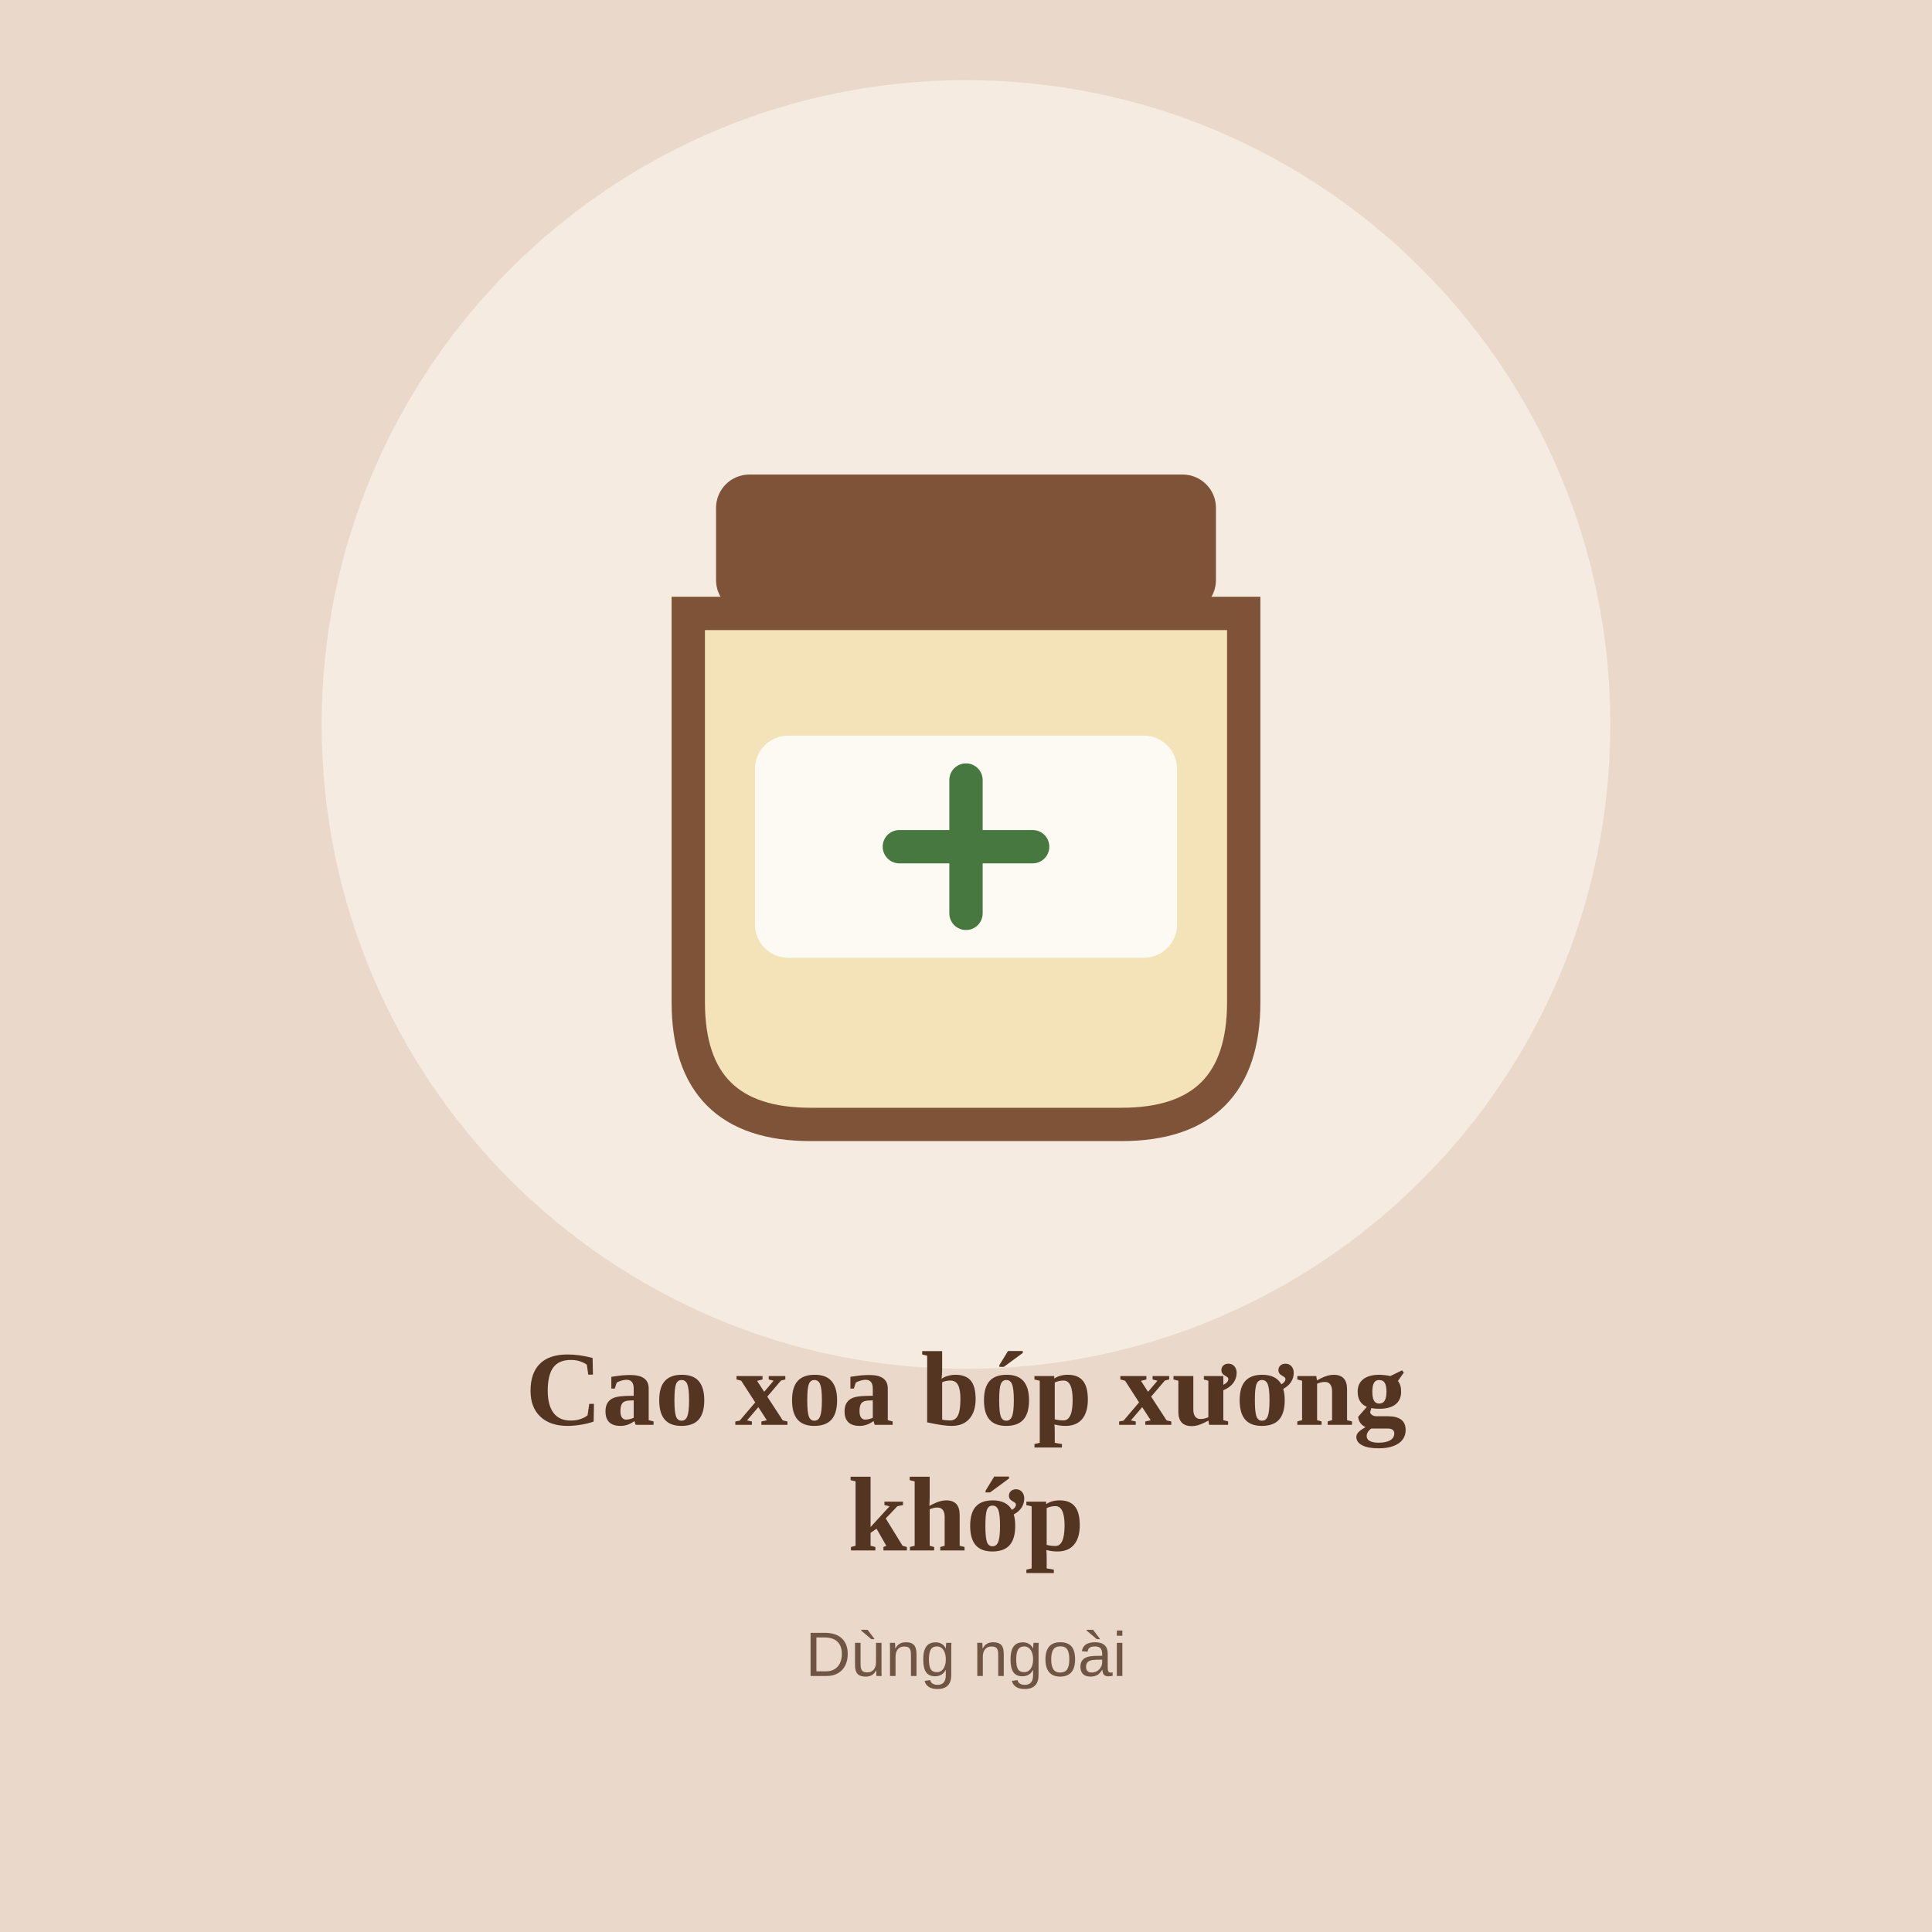
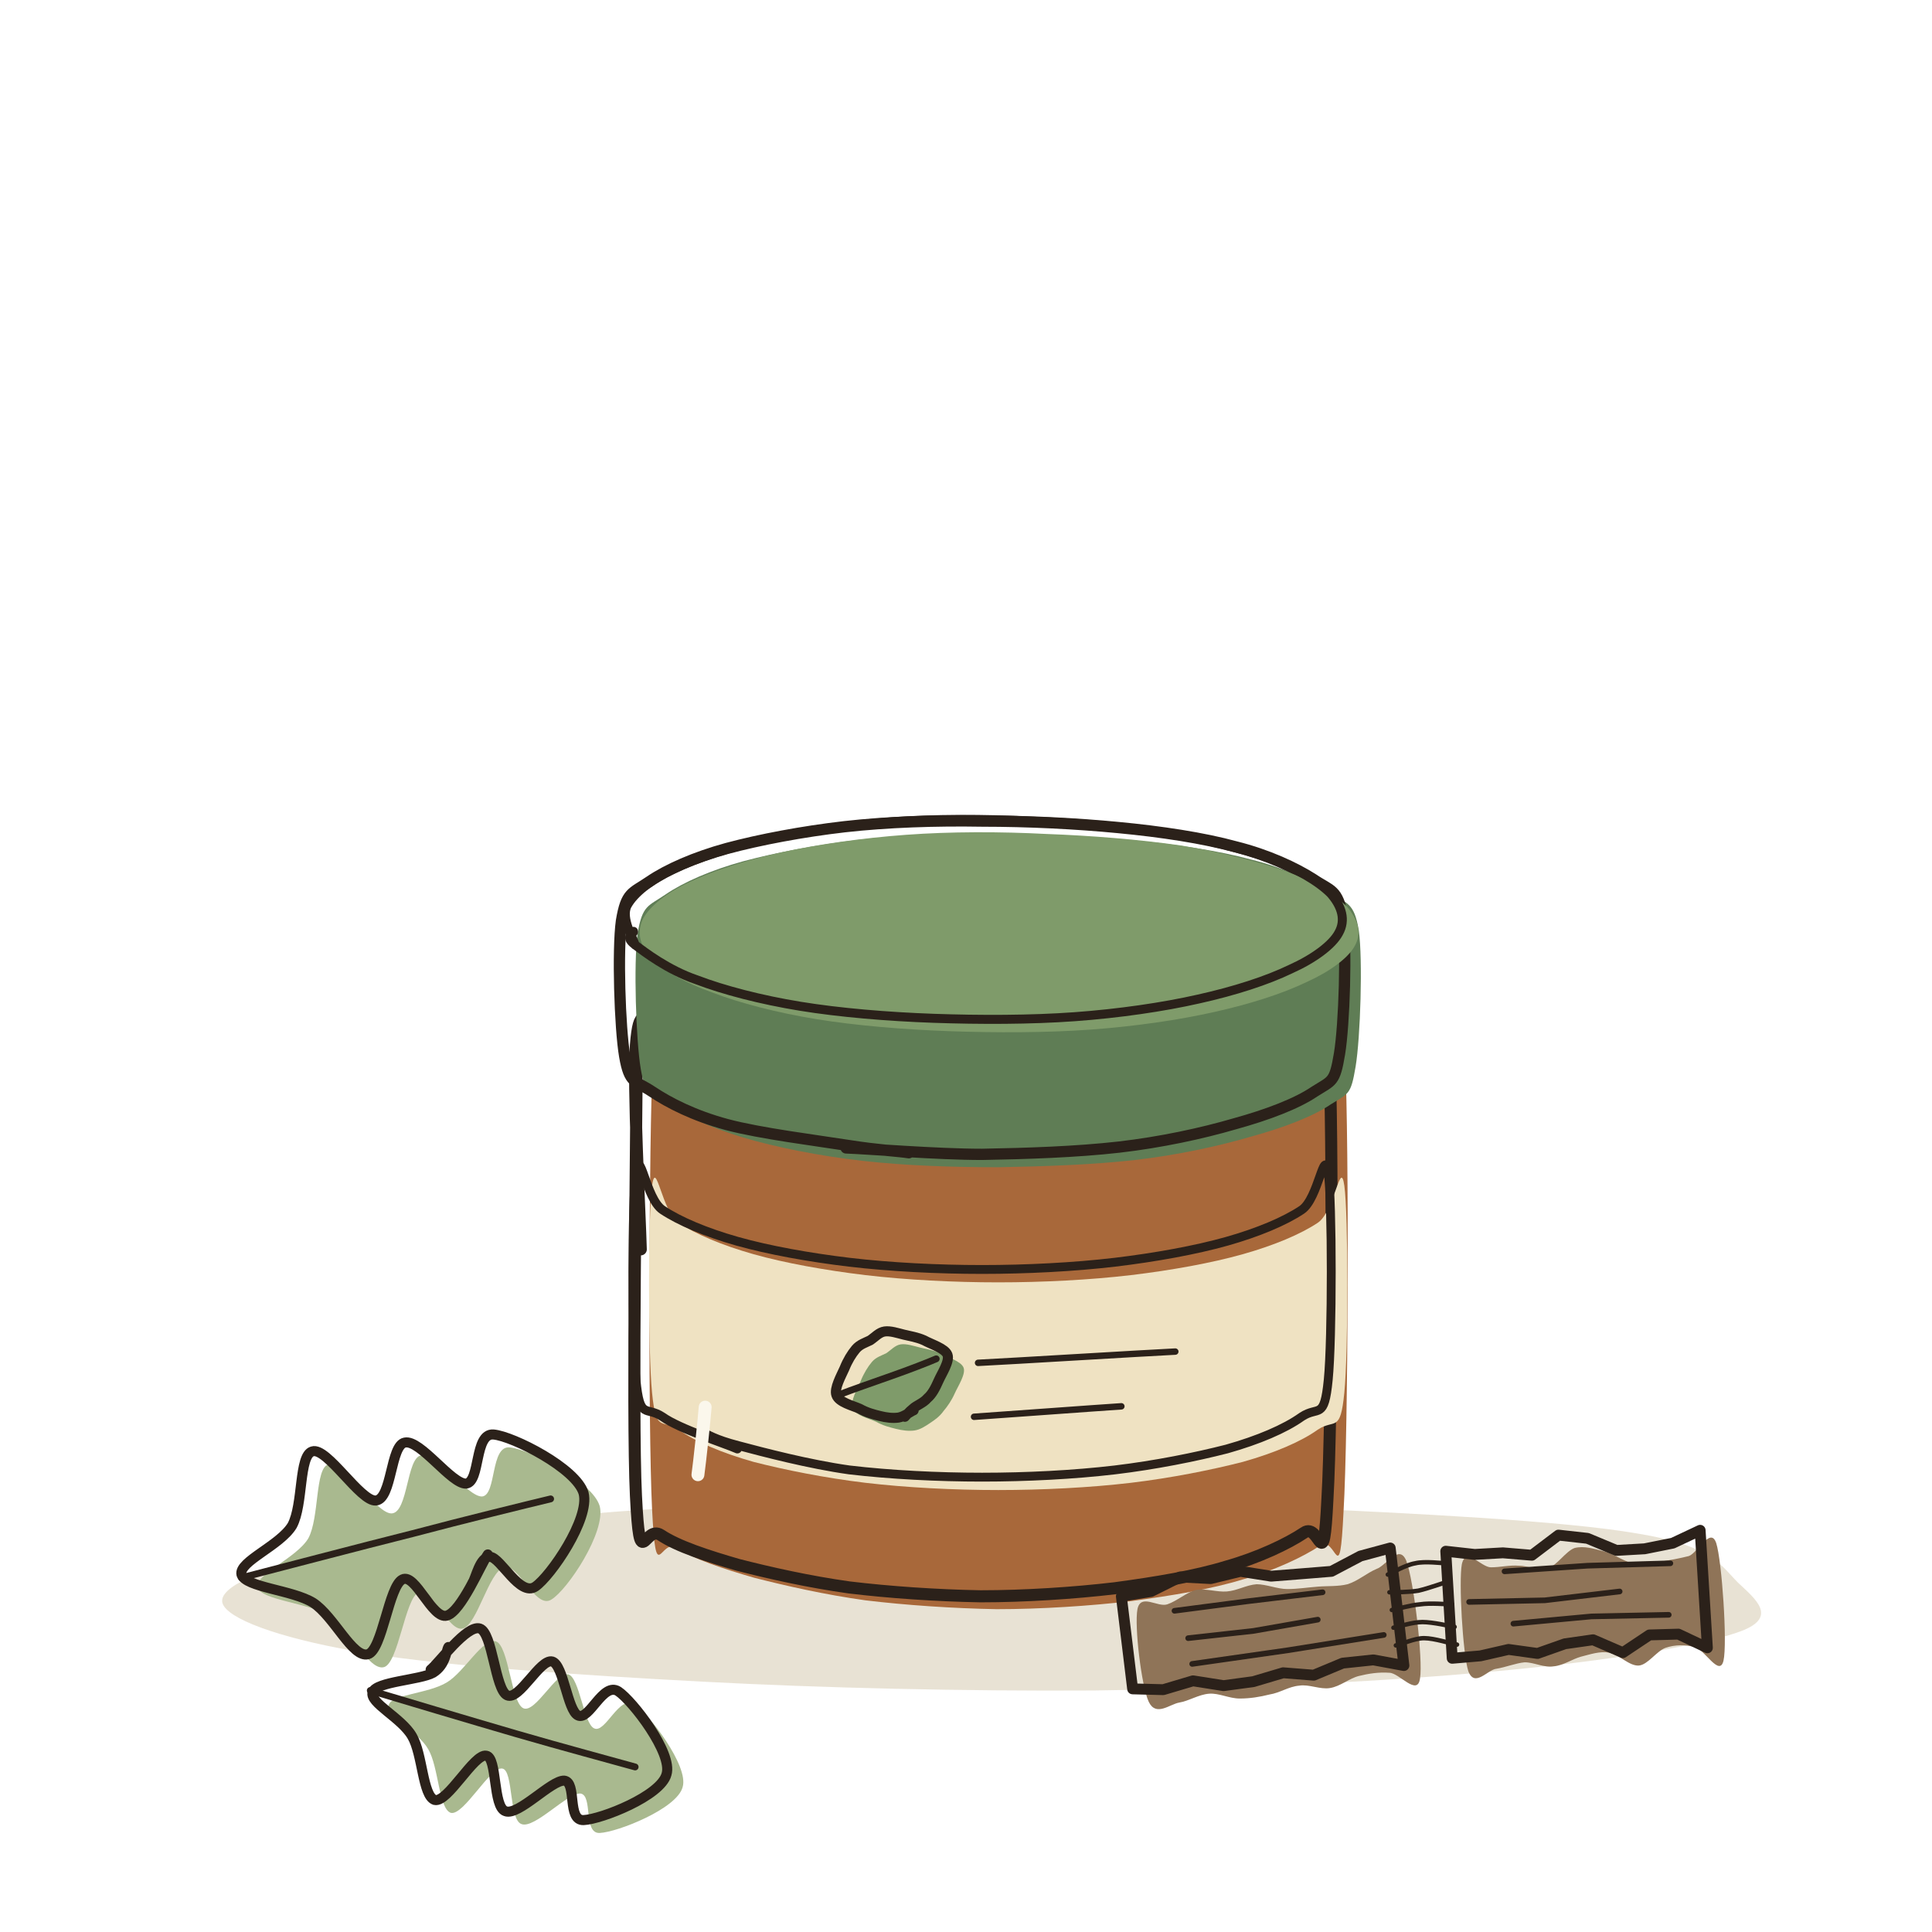
- <svg xmlns="http://www.w3.org/2000/svg" viewBox="0 0 800 800" width="800" height="800" role="img" aria-label="Cao xoa bóp xương khớp">
-   <rect width="800" height="800" fill="#ead9cb" />
-   <circle cx="400" cy="300" r="266.8" fill="#fdfaf3" opacity=".55" />
-   <g transform="translate(170 70) scale(2.3)">
-     <rect x="55" y="55" width="90" height="25" rx="6" fill="#7f5337" />
-     <path d="M50 80 H150 V150 Q150 172 128 172 H72 Q50 172 50 150Z" fill="#f4e2b8" stroke="#7f5337" stroke-width="6" />
-     <rect x="62" y="102" width="76" height="40" rx="6" fill="#fdfaf3" />
-     <path d="M100 110 v24 M88 122 h24" stroke="#46783f" stroke-width="6" stroke-linecap="round" />
+ <svg xmlns="http://www.w3.org/2000/svg" viewBox="0 0 800 800">
+   <g transform="translate(0 0) scale(3.3333)" fill="none" stroke="#2b211a" stroke-linecap="round" stroke-linejoin="round">
+     <path d="M203.4 190.5C212.7 192 213.8 194.5 215.9 196.6C218 198.6 221.2 201 215.8 202.8C210.4 204.7 196.9 206.7 183.6 207.8C170.3 209 152 209.8 135.9 210C119.9 210.1 102.2 209.7 87.2 208.9C72.1 208.1 55.7 207 45.8 205.4C35.9 203.8 29.1 201.5 27.8 199.5C26.5 197.5 31.6 195.3 38.2 193.5C44.7 191.6 54.7 189.8 67 188.6C79.3 187.4 96.7 186.4 112.2 186.2C127.8 186 145.1 186.5 160.3 187.3C175.5 188 194.2 188.9 203.4 190.5Z" fill="#cdbf9f" stroke="none" opacity="0.45" />
+     <path d="M30 195.6C29.6 194 34.8 192 36.3 189.5C37.7 186.9 37.1 180.8 38.8 180.3C40.6 179.7 44.8 186.6 46.7 186.4C48.7 186.2 48.5 179.5 50.3 179.2C52.2 178.8 56.1 184.4 57.9 184.3C59.7 184.1 58.9 178 61.3 178.2C63.7 178.4 71.6 182.4 72.5 185.5C73.3 188.7 68.5 195.9 66.5 197.1C64.5 198.4 62.4 192.5 60.6 193.1C58.7 193.7 57.3 200.2 55.5 200.7C53.7 201.2 51.6 195.4 50 196.2C48.3 197 47.5 205 45.7 205.5C43.8 206 41.5 200.8 38.9 199.1C36.3 197.5 30.5 197.2 30 195.6Z" fill="#a9b98f" stroke="none" transform="translate(2 1.6)" />
+     <path d="M60.6 193.1C59.7 194.4 57.3 200.2 55.5 200.7C53.7 201.2 51.6 195.4 50 196.2C48.3 197 47.5 205 45.7 205.5C43.8 206 41.5 200.8 38.9 199.1C36.3 197.5 30.5 197.2 30 195.6C29.6 194 34.8 192 36.3 189.5C37.7 186.9 37.1 180.8 38.8 180.3C40.6 179.7 44.8 186.6 46.7 186.4C48.7 186.2 48.5 179.5 50.3 179.2C52.2 178.8 56.1 184.4 57.9 184.3C59.7 184.1 58.9 178 61.3 178.2C63.7 178.4 71.6 182.4 72.5 185.5C73.3 188.7 68.4 195.8 66.5 197.1C64.6 198.4 62.2 193.5 60.9 193.4C59.6 193.3 59.1 196.1 58.7 196.6" stroke-width="1.25" />
+     <path d="M30 196C33.5 195.1 44.9 192.1 51.3 190.5C57.7 188.8 65.5 186.9 68.4 186.2" stroke-width="0.85" />
+     <path d="M46.3 210.2C46.6 208.9 51.2 208.8 53.5 207.4C55.7 206.1 58 201.8 59.6 202.3C61.2 202.8 61.5 209.9 63 210.6C64.5 211.3 67.1 206 68.6 206.4C70 206.8 70.5 212.5 71.8 213.1C73.2 213.8 74.9 208.9 76.8 210.1C78.6 211.3 83.6 217.8 82.8 220.4C82.1 223.1 74.7 226 72.5 226.1C70.4 226.2 71.7 221.4 70.1 221.2C68.5 221.1 64.4 225.6 62.8 225C61.2 224.5 61.8 218.3 60.4 218.1C58.9 217.8 55.6 224 54 223.6C52.5 223.1 52.5 217.9 51.2 215.7C49.9 213.4 45.9 211.6 46.3 210.2Z" fill="#a9b98f" stroke="none" transform="translate(2 1.6)" />
+     <path d="M53.5 207.4C54.5 206.6 58 201.8 59.6 202.3C61.2 202.8 61.5 209.9 63 210.6C64.5 211.3 67.1 206 68.6 206.4C70 206.8 70.5 212.5 71.8 213.1C73.2 213.8 74.9 208.9 76.8 210.1C78.6 211.3 83.6 217.8 82.8 220.4C82.1 223.1 74.7 226 72.5 226.1C70.4 226.2 71.7 221.4 70.1 221.2C68.5 221.1 64.4 225.6 62.8 225C61.2 224.5 61.8 218.3 60.4 218.1C58.9 217.8 55.6 224 54 223.6C52.5 223.1 52.5 217.9 51.2 215.7C49.9 213.4 45.8 211.5 46.3 210.2C46.7 208.9 52.2 208.7 53.8 207.8C55.4 206.8 55.4 205.1 55.7 204.6" stroke-width="1.25" />
+     <path d="M46 210C49 210.9 58.7 213.8 64.2 215.4C69.7 217 76.4 218.8 78.9 219.5" stroke-width="0.85" />
+     <path d="M79 185.8C79.5 195.9 80 189.3 82.1 190.7C84.2 192.1 87.9 193.3 91.7 194.4C95.6 195.4 100.5 196.5 105.5 197.2C110.5 197.8 116.3 198.2 121.8 198.3C127.3 198.3 133.4 197.9 138.5 197.3C143.7 196.6 148.5 195.8 152.4 194.6C156.3 193.5 159.9 191.8 162 190.4C164 189 164.4 196.3 164.9 186.2C165.5 176.2 165.6 140.4 165.1 130.2C164.6 120 163.9 126.6 161.7 125.2C159.6 123.8 156.1 122.7 152.2 121.7C148.4 120.7 143.7 119.7 138.7 119.1C133.6 118.4 127.5 117.9 122 117.9C116.5 117.9 110.7 118.4 105.7 119C100.6 119.6 95.6 120.3 91.7 121.4C87.7 122.5 84.2 124.1 82.1 125.6C80 127 79.6 119.9 79.1 129.9C78.6 139.9 78.5 175.7 79 185.8Z" fill="#a8683a" stroke="none" transform="translate(2 1.6)" />
+     <path d="M79.1 129.9C79.1 139.2 78.5 175.7 79 185.8C79.5 195.9 80 189.3 82.1 190.7C84.2 192.1 87.9 193.3 91.7 194.4C95.6 195.4 100.5 196.5 105.5 197.2C110.5 197.8 116.3 198.2 121.8 198.3C127.3 198.3 133.4 197.9 138.5 197.3C143.7 196.6 148.5 195.8 152.4 194.6C156.3 193.5 159.9 191.8 162 190.4C164 189 164.4 196.3 164.9 186.2C165.5 176.2 165.6 140.4 165.1 130.2C164.6 120 163.9 126.6 161.7 125.2C159.6 123.8 156.1 122.7 152.2 121.7C148.4 120.7 143.7 119.7 138.7 119.1C133.6 118.4 127.5 117.9 122 117.9C116.5 117.9 110.7 118.4 105.7 119C100.6 119.6 95.6 120.3 91.7 121.4C87.7 122.5 84.2 124.2 82.1 125.6C80 127 79.4 124.9 79 129.8C78.6 134.8 79.5 151 79.6 155.2" stroke-width="1.5" />
+     <path d="M79 130C79.5 130.8 80.2 133.2 82.3 134.6C84.4 136 87.7 137.4 91.6 138.5C95.5 139.6 100.5 140.5 105.5 141.1C110.6 141.7 116.5 142 122 142C127.5 142 133.4 141.7 138.5 141.1C143.5 140.5 148.5 139.6 152.4 138.5C156.3 137.4 159.6 136 161.7 134.6C163.8 133.2 164.5 130.8 165 130" stroke-width="1.2" />
+     <path d="M79 145.7C79.5 142.2 80.2 148.9 82.3 150.3C84.4 151.7 87.7 153.1 91.6 154.2C95.5 155.3 100.5 156.2 105.5 156.8C110.6 157.4 116.5 157.7 122 157.7C127.5 157.7 133.4 157.4 138.5 156.8C143.5 156.2 148.5 155.3 152.4 154.2C156.3 153.1 159.6 151.7 161.7 150.3C163.8 148.9 164.5 142.2 165 145.7C165.5 149.2 165.5 166.4 165 171.4C164.5 176.5 163.8 174.6 161.7 176C159.6 177.5 156.3 178.9 152.4 180C148.5 181 143.5 182 138.5 182.6C133.4 183.2 127.5 183.5 122 183.5C116.5 183.5 110.6 183.2 105.5 182.6C100.5 182 95.5 181 91.6 180C87.7 178.9 84.4 177.5 82.3 176C80.2 174.6 79.5 176.5 79 171.4C78.5 166.4 78.5 149.2 79 145.7Z" fill="#efe2c2" stroke="none" transform="translate(2 1.6)" />
+     <path d="M91.6 180C90 179.3 84.4 177.5 82.3 176C80.2 174.6 79.5 176.5 79 171.4C78.5 166.4 78.5 149.2 79 145.7C79.5 142.2 80.2 148.9 82.3 150.3C84.4 151.7 87.7 153.1 91.6 154.2C95.5 155.3 100.5 156.2 105.5 156.8C110.6 157.4 116.5 157.7 122 157.7C127.5 157.7 133.4 157.4 138.5 156.8C143.5 156.2 148.5 155.3 152.4 154.2C156.3 153.1 159.6 151.7 161.7 150.3C163.8 148.9 164.5 142.2 165 145.7C165.5 149.2 165.5 166.4 165 171.4C164.5 176.5 163.8 174.6 161.7 176C159.6 177.5 156.3 178.9 152.4 180C148.5 181 143.5 182 138.5 182.6C133.4 183.2 127.5 183.5 122 183.5C116.5 183.5 110.6 183.2 105.5 182.6C100.5 181.9 94.8 180.4 91.8 179.6C88.7 178.8 88 178.2 87.2 177.9" stroke-width="1.1" />
+     <path d="M103.9 173.3C103.6 172.5 104.5 170.9 104.9 170C105.3 169 105.8 168.2 106.3 167.6C106.8 167 107.5 166.8 108.1 166.5C108.7 166.1 109.2 165.5 109.9 165.4C110.6 165.3 111.5 165.6 112.3 165.8C113.1 166 113.9 166.1 114.8 166.5C115.7 167 117.4 167.5 117.7 168.3C118 169.1 117 170.6 116.6 171.5C116.2 172.4 115.7 173.1 115.2 173.7C114.7 174.4 114.1 174.8 113.5 175.2C112.9 175.6 112.3 176 111.6 176.1C110.9 176.2 110.1 176.1 109.3 175.9C108.5 175.7 107.7 175.5 106.8 175C105.9 174.6 104.2 174.2 103.9 173.3Z" fill="#7f9b6a" stroke="none" transform="translate(2 1.6)" />
+     <path d="M113.5 175.2C113.2 175.3 112.3 176 111.6 176.1C110.9 176.2 110.1 176.1 109.3 175.9C108.5 175.7 107.7 175.5 106.8 175C105.9 174.6 104.2 174.2 103.9 173.3C103.6 172.5 104.5 170.9 104.9 170C105.3 169 105.8 168.2 106.3 167.6C106.8 167 107.5 166.8 108.1 166.5C108.7 166.1 109.2 165.5 109.9 165.4C110.6 165.3 111.5 165.6 112.3 165.8C113.1 166 113.9 166.1 114.8 166.5C115.7 167 117.4 167.5 117.7 168.3C118 169.1 117 170.6 116.6 171.5C116.2 172.4 115.8 173.2 115.2 173.7C114.7 174.3 113.8 174.6 113.4 175C112.9 175.4 112.6 175.8 112.4 176" stroke-width="1.25" />
+     <path d="M104.4 173.2C105.4 172.8 108.8 171.6 110.8 170.9C112.8 170.2 115.4 169.2 116.3 168.8" stroke-width="0.85" />
+     <path d="M121.5 169.3C125.6 169.1 141.9 168.1 146 167.9" stroke-width="0.8" />
+     <path d="M121 176C124 175.8 136.2 174.9 139.3 174.7" stroke-width="0.8" />
+     <path d="M77.6 131.2C78.2 134.7 78.9 134.2 81 135.6C83.1 137 86.3 138.5 90.3 139.7C94.3 140.9 99.8 142 105.1 142.6C110.4 143.2 116.3 143.4 122 143.4C127.6 143.3 133.7 143.1 139 142.5C144.2 141.9 149.3 140.8 153.4 139.6C157.4 138.5 161.1 137.1 163.3 135.6C165.5 134.2 165.8 134.5 166.4 130.9C167 127.3 167.3 117.6 166.8 114C166.2 110.4 165.3 110.7 163.1 109.2C160.9 107.8 157.5 106.2 153.5 105.2C149.5 104.1 144.2 103.3 138.9 102.8C133.7 102.3 127.7 102 122 102C116.3 101.9 110.2 102.1 104.9 102.7C99.7 103.3 94.4 104.3 90.3 105.4C86.3 106.5 82.9 108 80.7 109.5C78.5 111 77.8 110.8 77.2 114.4C76.7 118 77 127.7 77.6 131.2Z" fill="#5f7d55" stroke="none" transform="translate(2 1.6)" />
+     <path d="M105.1 142.6C107.9 142.7 116.3 143.4 122 143.4C127.6 143.3 133.7 143.1 139 142.5C144.2 141.9 149.3 140.8 153.4 139.6C157.4 138.5 161.1 137.1 163.3 135.6C165.5 134.2 165.8 134.5 166.4 130.9C167 127.3 167.3 117.6 166.8 114C166.2 110.4 165.3 110.7 163.1 109.2C160.9 107.8 157.5 106.2 153.5 105.2C149.5 104.1 144.2 103.3 138.9 102.8C133.7 102.3 127.7 102 122 102C116.3 101.9 110.2 102.1 104.9 102.7C99.7 103.3 94.4 104.3 90.3 105.4C86.3 106.5 82.9 108 80.7 109.5C78.5 111 77.8 110.8 77.2 114.4C76.7 118 77 127.7 77.6 131.2C78.2 134.7 78.9 134.2 81 135.6C83.1 137 86.2 138.6 90.3 139.7C94.4 140.8 101.6 141.7 105.4 142.3C109.2 142.9 111.7 143 112.9 143.2" stroke-width="1.4" />
+     <path d="M95 104.3C99.5 103.3 105.1 102.5 110.6 102.1C116 101.7 122.3 101.7 128 102C133.6 102.2 139.6 102.7 144.5 103.4C149.5 104.2 154.2 105.4 157.7 106.6C161.1 107.9 163.8 109.5 165.3 111C166.7 112.6 167.2 114.3 166.3 115.9C165.5 117.4 163.2 119.1 160.3 120.4C157.4 121.8 153.4 123.1 148.9 124.1C144.5 125.1 139 125.9 133.5 126.3C128 126.7 121.7 126.7 116 126.5C110.3 126.3 104.3 125.8 99.4 125C94.5 124.2 89.9 123 86.5 121.7C83.1 120.5 80.3 118.9 78.9 117.4C77.4 115.8 77.1 114.1 77.9 112.5C78.7 111 80.8 109.3 83.6 108C86.5 106.6 90.5 105.3 95 104.3Z" fill="#7f9b6a" stroke="none" transform="translate(2 1.6)" />
+     <path d="M78.9 117.4C78.7 116.6 77.1 114.1 77.9 112.5C78.7 111 80.8 109.3 83.6 108C86.5 106.6 90.5 105.3 95 104.3C99.5 103.3 105.1 102.5 110.6 102.1C116 101.7 122.3 101.7 128 102C133.6 102.2 139.6 102.7 144.5 103.4C149.5 104.2 154.2 105.4 157.7 106.6C161.1 107.9 163.8 109.5 165.3 111C166.7 112.6 167.2 114.3 166.3 115.9C165.5 117.4 163.2 119.1 160.3 120.4C157.4 121.8 153.4 123.1 148.9 124.1C144.5 125.1 139 125.9 133.5 126.3C128 126.7 121.7 126.7 116 126.5C110.3 126.3 104.3 125.8 99.4 125C94.5 124.2 89.9 123 86.5 121.7C83 120.5 80.1 118.3 78.8 117.3C77.5 116.3 78.8 116 78.7 115.7" stroke-width="1.12" />
+     <path d="M87.6 174.8C87.5 176.2 86.9 181.8 86.7 183.2" stroke="#fbf7ec" stroke-width="1.6" />
+     <path d="M139.3 198.3C139.7 196.3 141.8 198.1 143 197.7C144.2 197.3 145.4 196.2 146.6 195.9C147.8 195.7 149.2 196.2 150.4 196.1C151.7 196 152.8 195.3 154.1 195.2C155.3 195.2 156.7 195.8 157.9 195.8C159.2 195.8 160.4 195.6 161.7 195.5C162.9 195.4 164.2 195.5 165.4 195.2C166.7 194.8 167.8 193.8 169 193.3C170.2 192.9 171.8 190.1 172.7 192.3C173.6 194.6 174.8 204.6 174.4 206.9C174.1 209.2 171.8 206.2 170.6 206.2C169.3 206.1 168 206.3 166.8 206.6C165.6 206.9 164.5 207.9 163.2 208.1C162 208.3 160.6 207.6 159.4 207.8C158.1 207.9 157 208.7 155.7 208.9C154.5 209.2 153.3 209.4 152 209.4C150.7 209.4 149.4 208.7 148.2 208.8C146.9 208.9 145.7 209.7 144.5 209.9C143.3 210.1 141.6 211.7 140.7 209.8C139.8 207.9 138.9 200.4 139.3 198.3Z" fill="#8f7458" stroke="none" transform="translate(2 1.6)" />
+     <path d="M139.3 198.3L143 197.7L146.6 195.9L150.4 196.1L154.1 195.2L157.9 195.8L161.7 195.5L165.4 195.2L169 193.3L172.7 192.3L174.4 206.9L170.6 206.2L166.8 206.6L163.2 208.1L159.4 207.8L155.7 208.9L152 209.4L148.2 208.8L144.5 209.9L140.7 209.8L139.3 198.3" stroke-width="1.35" />
+     <path d="M145.9 200.1L155.1 198.9L164.3 197.8" stroke-width="0.7" />
+     <path d="M147.6 203.5L155.7 202.6L163.7 201.2" stroke-width="0.7" />
+     <path d="M148.1 206.7L160 205L171.9 203.1" stroke-width="0.7" />
+     <path d="M179.6 192.7C180.1 190.5 182 193.1 183.2 193.1C184.4 193.1 185.5 192.8 186.7 192.9C187.9 192.9 189.1 193.6 190.3 193.2C191.4 192.9 192.5 191.1 193.6 190.7C194.8 190.4 196 190.8 197.2 191.1C198.4 191.4 199.6 192.3 200.8 192.6C202 192.8 203.1 192.5 204.3 192.4C205.5 192.2 206.6 192 207.8 191.7C208.9 191.3 210.5 188 211.2 190.1C211.9 192.3 212.6 202.5 212.1 204.7C211.6 206.8 209.7 203.2 208.5 203C207.3 202.7 206.1 202.7 204.9 203.1C203.8 203.5 202.7 205.2 201.6 205.3C200.4 205.4 199.1 203.9 197.9 203.7C196.7 203.5 195.6 203.9 194.4 204.2C193.3 204.5 192.2 205.3 191 205.4C189.8 205.6 188.6 204.9 187.4 204.9C186.3 205 185.1 205.5 183.9 205.7C182.8 205.8 181.2 208.1 180.4 206C179.7 203.8 179.2 194.8 179.6 192.7Z" fill="#8f7458" stroke="none" transform="translate(2 1.6)" />
+     <path d="M179.6 192.7L183.2 193.1L186.7 192.9L190.3 193.2L193.6 190.7L197.2 191.1L200.8 192.6L204.3 192.4L207.8 191.7L211.2 190.1L212.1 204.7L208.5 203L204.9 203.1L201.6 205.3L197.9 203.7L194.4 204.2L191 205.4L187.4 204.9L183.9 205.7L180.4 206L179.6 192.7" stroke-width="1.35" />
+     <path d="M186.9 195.2L197.2 194.5L207.5 194.2" stroke-width="0.7" />
+     <path d="M182.5 199L191.9 198.8L201.2 197.7" stroke-width="0.7" />
+     <path d="M188 201.7L197.7 200.8L207.3 200.6" stroke-width="0.7" />
+     <path d="M172.4 195.6C172.9 195.4 174.6 194.4 175.8 194.2C177 193.9 179.1 194.2 179.8 194.2" stroke-width="0.55" />
+     <path d="M172.6 197.8C173.2 197.8 175 197.8 176.2 197.6C177.5 197.3 179.4 196.6 180.1 196.4" stroke-width="0.55" />
+     <path d="M172.9 200C173.5 199.9 175.2 199.4 176.4 199.3C177.7 199.1 179.7 199.3 180.4 199.3" stroke-width="0.55" />
+     <path d="M173.1 202.2C173.7 202.1 175.4 201.5 176.7 201.5C178 201.5 180.1 202 180.7 202.1" stroke-width="0.55" />
+     <path d="M173.4 204.4C174 204.3 175.7 203.5 176.9 203.5C178.2 203.5 180.3 204.2 181 204.3" stroke-width="0.55" />
  </g>
-   <text x="400" y="590" text-anchor="middle" font-family="Georgia, 'Times New Roman', serif" font-size="44" font-weight="700" fill="#533522">Cao xoa bóp xương</text>
-   <text x="400" y="642" text-anchor="middle" font-family="Georgia, 'Times New Roman', serif" font-size="44" font-weight="700" fill="#533522">khớp</text>
-   <text x="400" y="694" text-anchor="middle" font-family="Arial, sans-serif" font-size="26" fill="#533522" opacity=".8">Dùng ngoài</text>
</svg>
